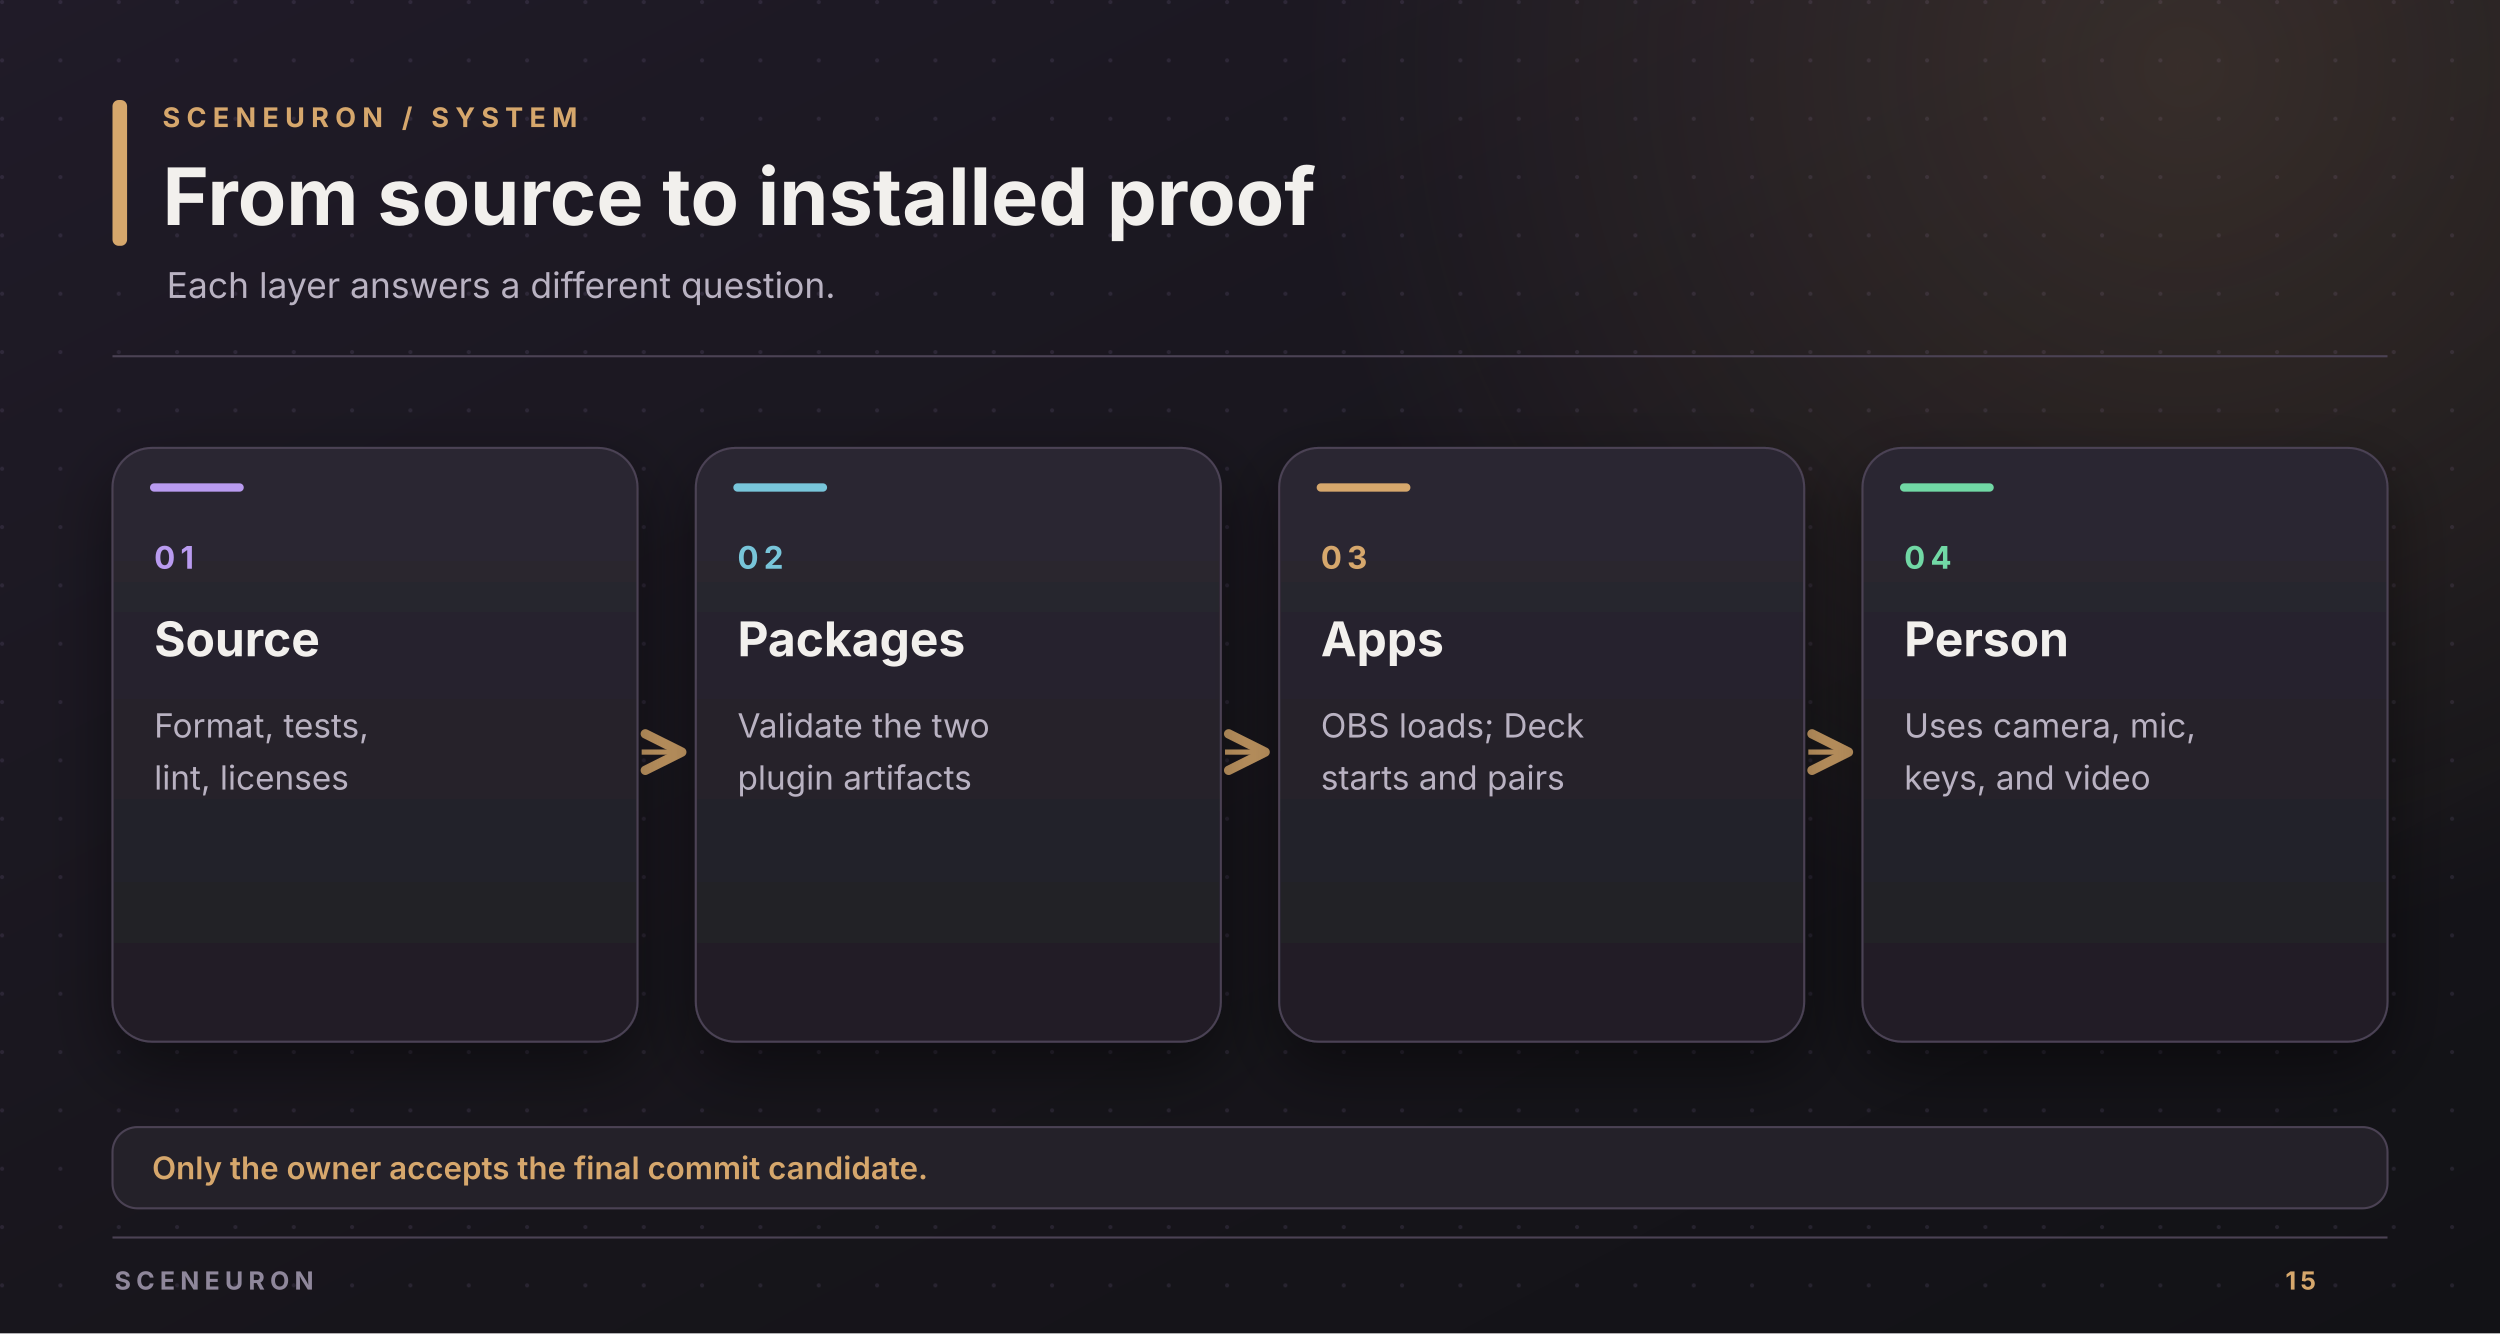
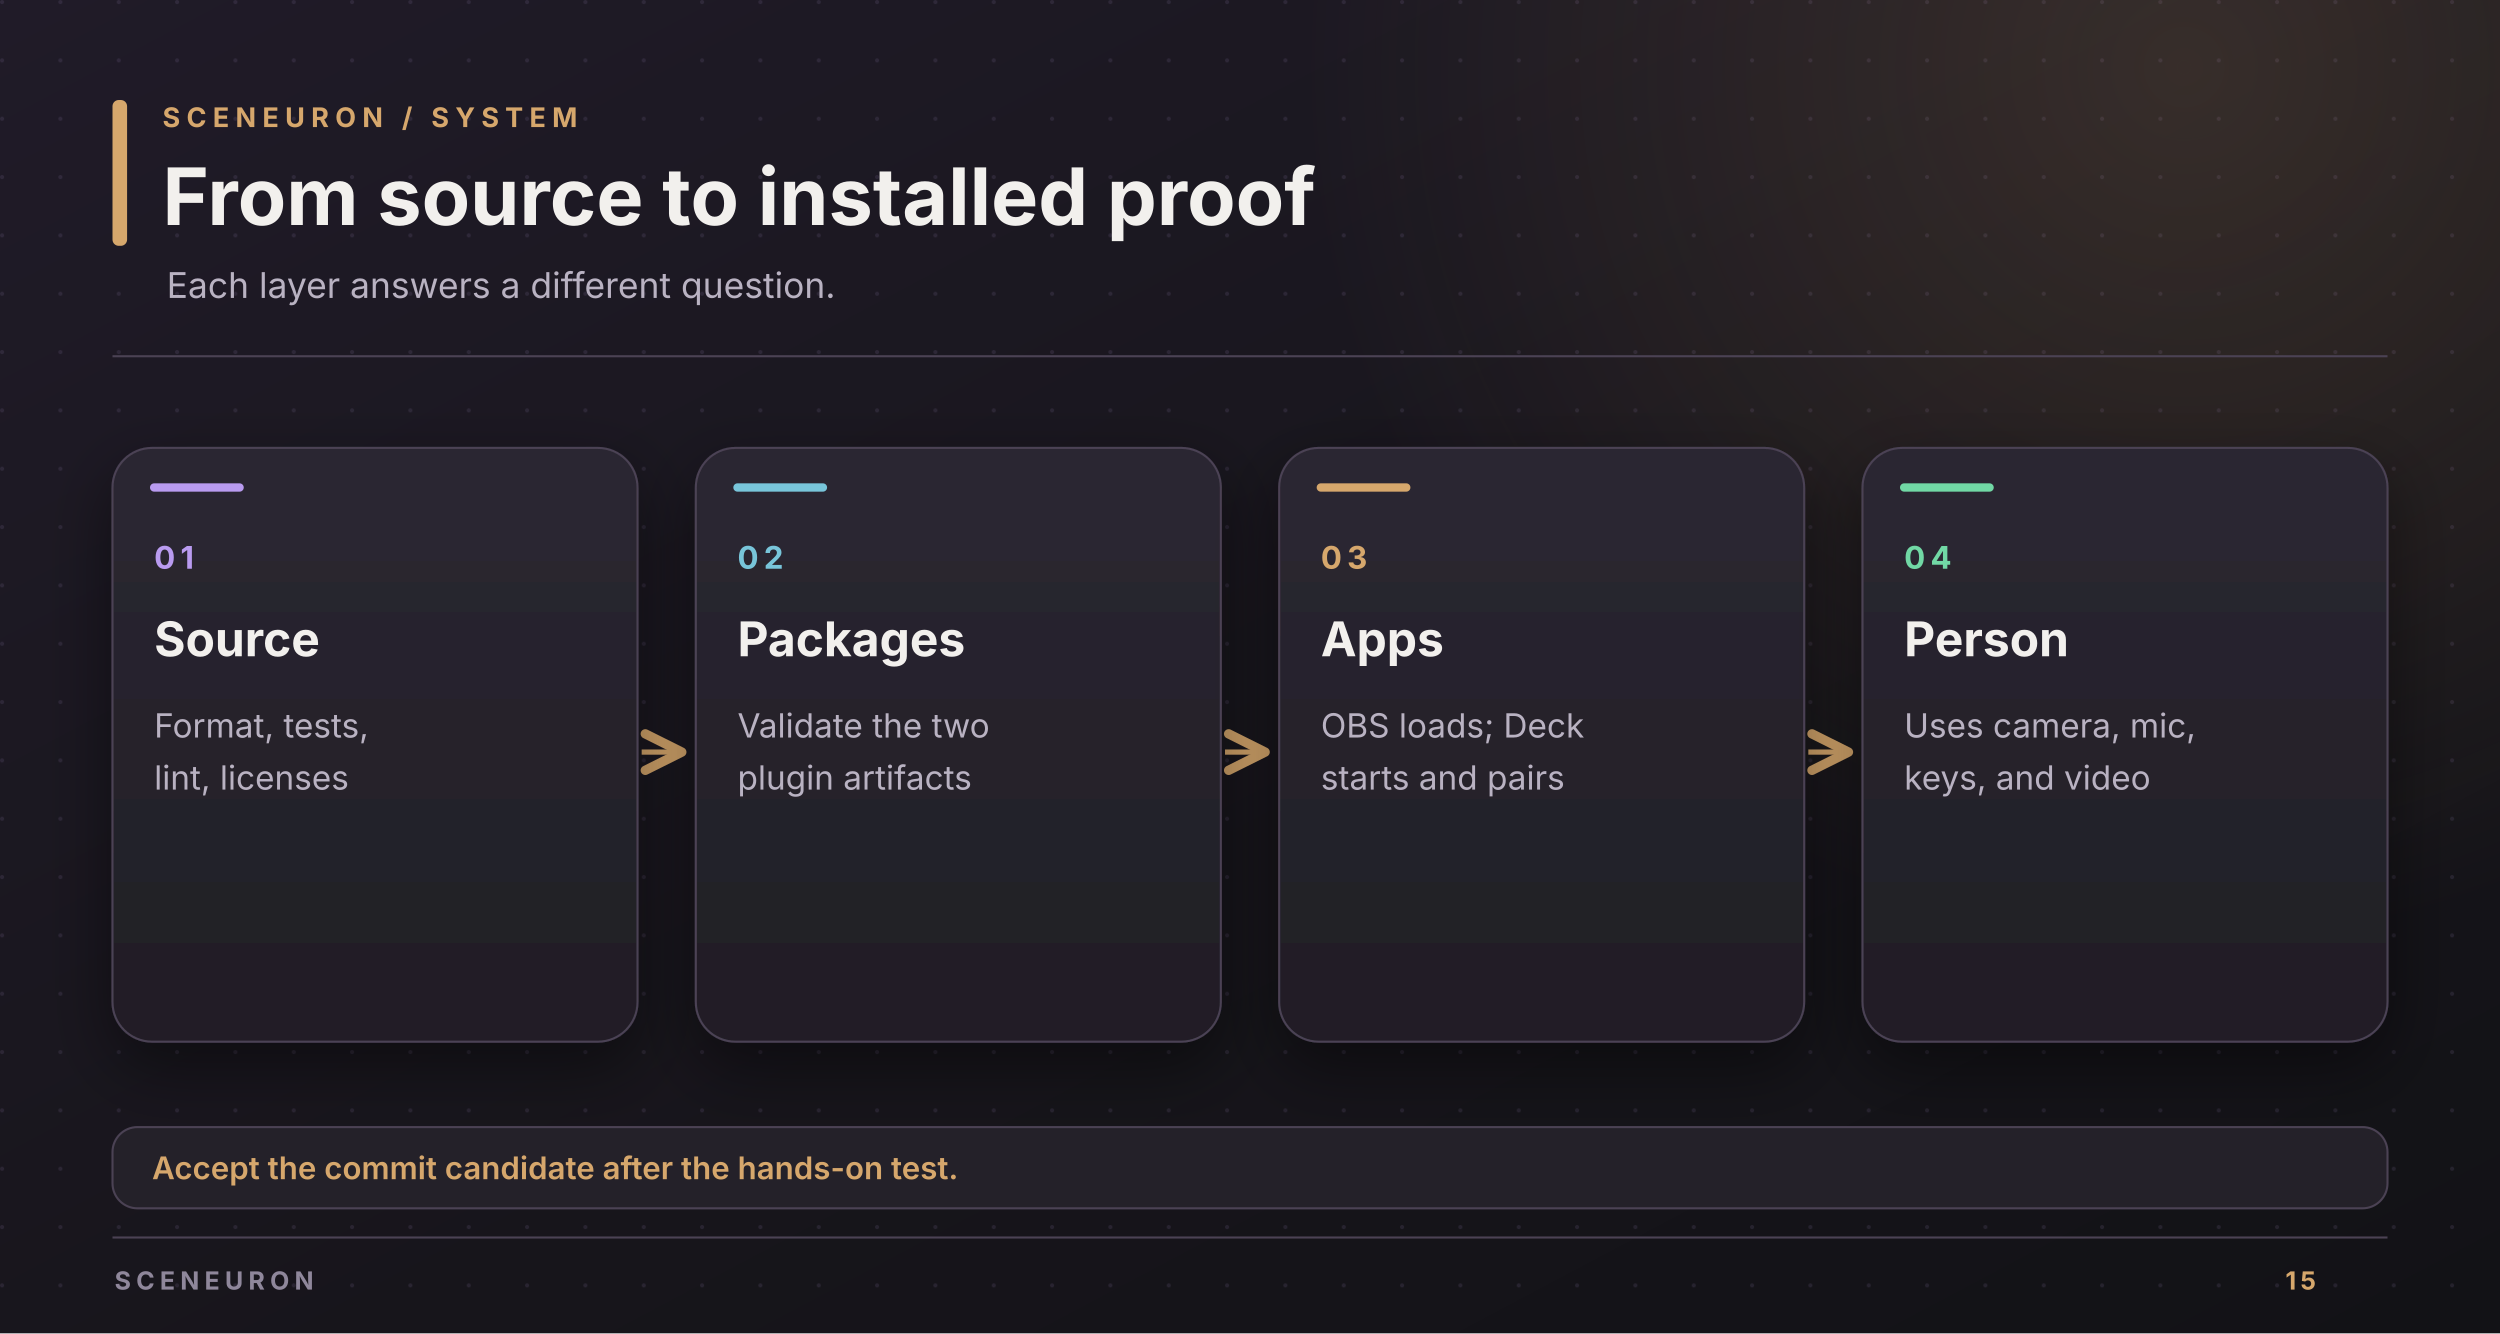
<svg xmlns="http://www.w3.org/2000/svg" width="1200" height="640" viewBox="0 0 1200 640" role="img" aria-labelledby="title desc">
  <defs>
    <linearGradient id="background" x1="0" y1="0" x2="1" y2="1">
      <stop stop-color="#201b28" />
      <stop offset=".58" stop-color="#17151b" />
      <stop offset="1" stop-color="#121216" />
    </linearGradient>
    <linearGradient id="card" x1="0" y1="0" x2="0" y2="1">
      <stop stop-color="#2b2732" />
      <stop offset="1" stop-color="#201e25" />
    </linearGradient>
    <radialGradient id="aura">
      <stop stop-color="#d6a76c" stop-opacity=".16" />
      <stop offset="1" stop-color="#d6a76c" stop-opacity="0" />
    </radialGradient>
    <pattern id="dots" width="28" height="28" patternUnits="userSpaceOnUse">
      <circle cx="1" cy="1" r="1" fill="#9f89c4" opacity=".13" />
    </pattern>
    <filter id="shadow" x="-20%" y="-30%" width="140%" height="170%">
      <feDropShadow dx="0" dy="12" stdDeviation="16" flood-color="#08070b" flood-opacity=".45" />
    </filter>
    <marker id="arrow" markerWidth="9" markerHeight="9" refX="7.5" refY="4.5" orient="auto">
      <path d="M1 1 L8 4.5 L1 8" fill="none" stroke="#d6a76c" stroke-width="1.8" stroke-linecap="round" stroke-linejoin="round" />
    </marker>
  </defs>
  <rect x="0" y="0" width="1200" height="640" rx="0" fill="url(#background)" stroke="none" />
  <rect x="0" y="0" width="1200" height="640" rx="0" fill="url(#dots)" stroke="none" />
  <circle cx="1050" cy="30" r="430" fill="url(#aura)" />
  <rect x="54" y="48" width="7" height="70" rx="3" fill="#d6a76c" stroke="none" />
  <text x="78" y="61" fill="#d6a76c" font-size="13" font-weight="700" letter-spacing="3" font-family="Inter, ui-sans-serif, system-ui, -apple-system, sans-serif">SCENEURON / SYSTEM</text>
  <text x="78" y="108" fill="#f2f0ed" font-size="38" font-weight="750" letter-spacing="0" font-family="Inter, ui-sans-serif, system-ui, -apple-system, sans-serif">From source to installed proof</text>
  <text x="80" y="143" fill="#b9b2c2" font-size="17" font-weight="400" letter-spacing="0" font-family="Inter, ui-sans-serif, system-ui, -apple-system, sans-serif">Each layer answers a different question.</text>
  <path d="M 54 171 L 1146 171" fill="none" stroke="#4b4254" stroke-width="1" />
  <path d="M 54 594 L 1146 594" fill="none" stroke="#4b4254" stroke-width="1" />
  <text x="55" y="619" fill="#8f879b" font-size="12" font-weight="700" letter-spacing="2.5" font-family="Inter, ui-sans-serif, system-ui, -apple-system, sans-serif">SCENEURON</text>
  <text x="1097" y="619" fill="#d6a76c" font-size="12" font-weight="700" letter-spacing="2" font-family="Inter, ui-sans-serif, system-ui, -apple-system, sans-serif">15</text>
  <path d="M 308 361 L 326 361" fill="none" stroke="#d6a76c" stroke-width="2.5" marker-end="url(#arrow)" />
  <path d="M 588 361 L 606 361" fill="none" stroke="#d6a76c" stroke-width="2.5" marker-end="url(#arrow)" />
  <path d="M 868 361 L 886 361" fill="none" stroke="#d6a76c" stroke-width="2.5" marker-end="url(#arrow)" />
  <rect x="54" y="215" width="252" height="285" rx="19" fill="url(#card)" stroke="#4b4254" filter="url(#shadow)" />
  <rect x="72" y="232" width="45" height="4" rx="2" fill="#b99bf0" stroke="none" />
  <text x="74" y="273" fill="#b99bf0" font-size="15" font-weight="700" letter-spacing="2.5" font-family="Inter, ui-sans-serif, system-ui, -apple-system, sans-serif">01</text>
  <text x="74" y="315" fill="#f2f0ed" font-size="23" font-weight="700" letter-spacing="0" font-family="Inter, ui-sans-serif, system-ui, -apple-system, sans-serif">Source</text>
  <text x="74" y="354" fill="#b9b2c2" font-size="16" font-weight="400" letter-spacing="0" font-family="Inter, ui-sans-serif, system-ui, -apple-system, sans-serif">Format, tests,</text>
  <text x="74" y="379" fill="#b9b2c2" font-size="16" font-weight="400" letter-spacing="0" font-family="Inter, ui-sans-serif, system-ui, -apple-system, sans-serif">lint, licenses</text>
  <rect x="334" y="215" width="252" height="285" rx="19" fill="url(#card)" stroke="#4b4254" filter="url(#shadow)" />
  <rect x="352" y="232" width="45" height="4" rx="2" fill="#78c5da" stroke="none" />
  <text x="354" y="273" fill="#78c5da" font-size="15" font-weight="700" letter-spacing="2.5" font-family="Inter, ui-sans-serif, system-ui, -apple-system, sans-serif">02</text>
  <text x="354" y="315" fill="#f2f0ed" font-size="23" font-weight="700" letter-spacing="0" font-family="Inter, ui-sans-serif, system-ui, -apple-system, sans-serif">Packages</text>
  <text x="354" y="354" fill="#b9b2c2" font-size="16" font-weight="400" letter-spacing="0" font-family="Inter, ui-sans-serif, system-ui, -apple-system, sans-serif">Validate the two</text>
  <text x="354" y="379" fill="#b9b2c2" font-size="16" font-weight="400" letter-spacing="0" font-family="Inter, ui-sans-serif, system-ui, -apple-system, sans-serif">plugin artifacts</text>
  <rect x="614" y="215" width="252" height="285" rx="19" fill="url(#card)" stroke="#4b4254" filter="url(#shadow)" />
  <rect x="632" y="232" width="45" height="4" rx="2" fill="#d6a76c" stroke="none" />
  <text x="634" y="273" fill="#d6a76c" font-size="15" font-weight="700" letter-spacing="2.5" font-family="Inter, ui-sans-serif, system-ui, -apple-system, sans-serif">03</text>
  <text x="634" y="315" fill="#f2f0ed" font-size="23" font-weight="700" letter-spacing="0" font-family="Inter, ui-sans-serif, system-ui, -apple-system, sans-serif">Apps</text>
  <text x="634" y="354" fill="#b9b2c2" font-size="16" font-weight="400" letter-spacing="0" font-family="Inter, ui-sans-serif, system-ui, -apple-system, sans-serif">OBS loads; Deck</text>
  <text x="634" y="379" fill="#b9b2c2" font-size="16" font-weight="400" letter-spacing="0" font-family="Inter, ui-sans-serif, system-ui, -apple-system, sans-serif">starts and pairs</text>
  <rect x="894" y="215" width="252" height="285" rx="19" fill="url(#card)" stroke="#4b4254" filter="url(#shadow)" />
  <rect x="912" y="232" width="45" height="4" rx="2" fill="#71d8a5" stroke="none" />
  <text x="914" y="273" fill="#71d8a5" font-size="15" font-weight="700" letter-spacing="2.5" font-family="Inter, ui-sans-serif, system-ui, -apple-system, sans-serif">04</text>
  <text x="914" y="315" fill="#f2f0ed" font-size="23" font-weight="700" letter-spacing="0" font-family="Inter, ui-sans-serif, system-ui, -apple-system, sans-serif">Person</text>
  <text x="914" y="354" fill="#b9b2c2" font-size="16" font-weight="400" letter-spacing="0" font-family="Inter, ui-sans-serif, system-ui, -apple-system, sans-serif">Uses camera, mic,</text>
  <text x="914" y="379" fill="#b9b2c2" font-size="16" font-weight="400" letter-spacing="0" font-family="Inter, ui-sans-serif, system-ui, -apple-system, sans-serif">keys, and video</text>
  <rect x="54" y="541" width="1092" height="39" rx="12" fill="#242129" stroke="#4b4254" />
-   <text x="73" y="566" fill="#d6a76c" font-size="15" font-weight="600" letter-spacing="0" font-family="Inter, ui-sans-serif, system-ui, -apple-system, sans-serif">Only the owner accepts the final commit candidate.</text>
+   <text x="73" y="566" fill="#d6a76c" font-size="15" font-weight="600" letter-spacing="0" font-family="Inter, ui-sans-serif, system-ui, -apple-system, sans-serif">Accept the commit candidate after the hands-on test.</text>
</svg>
